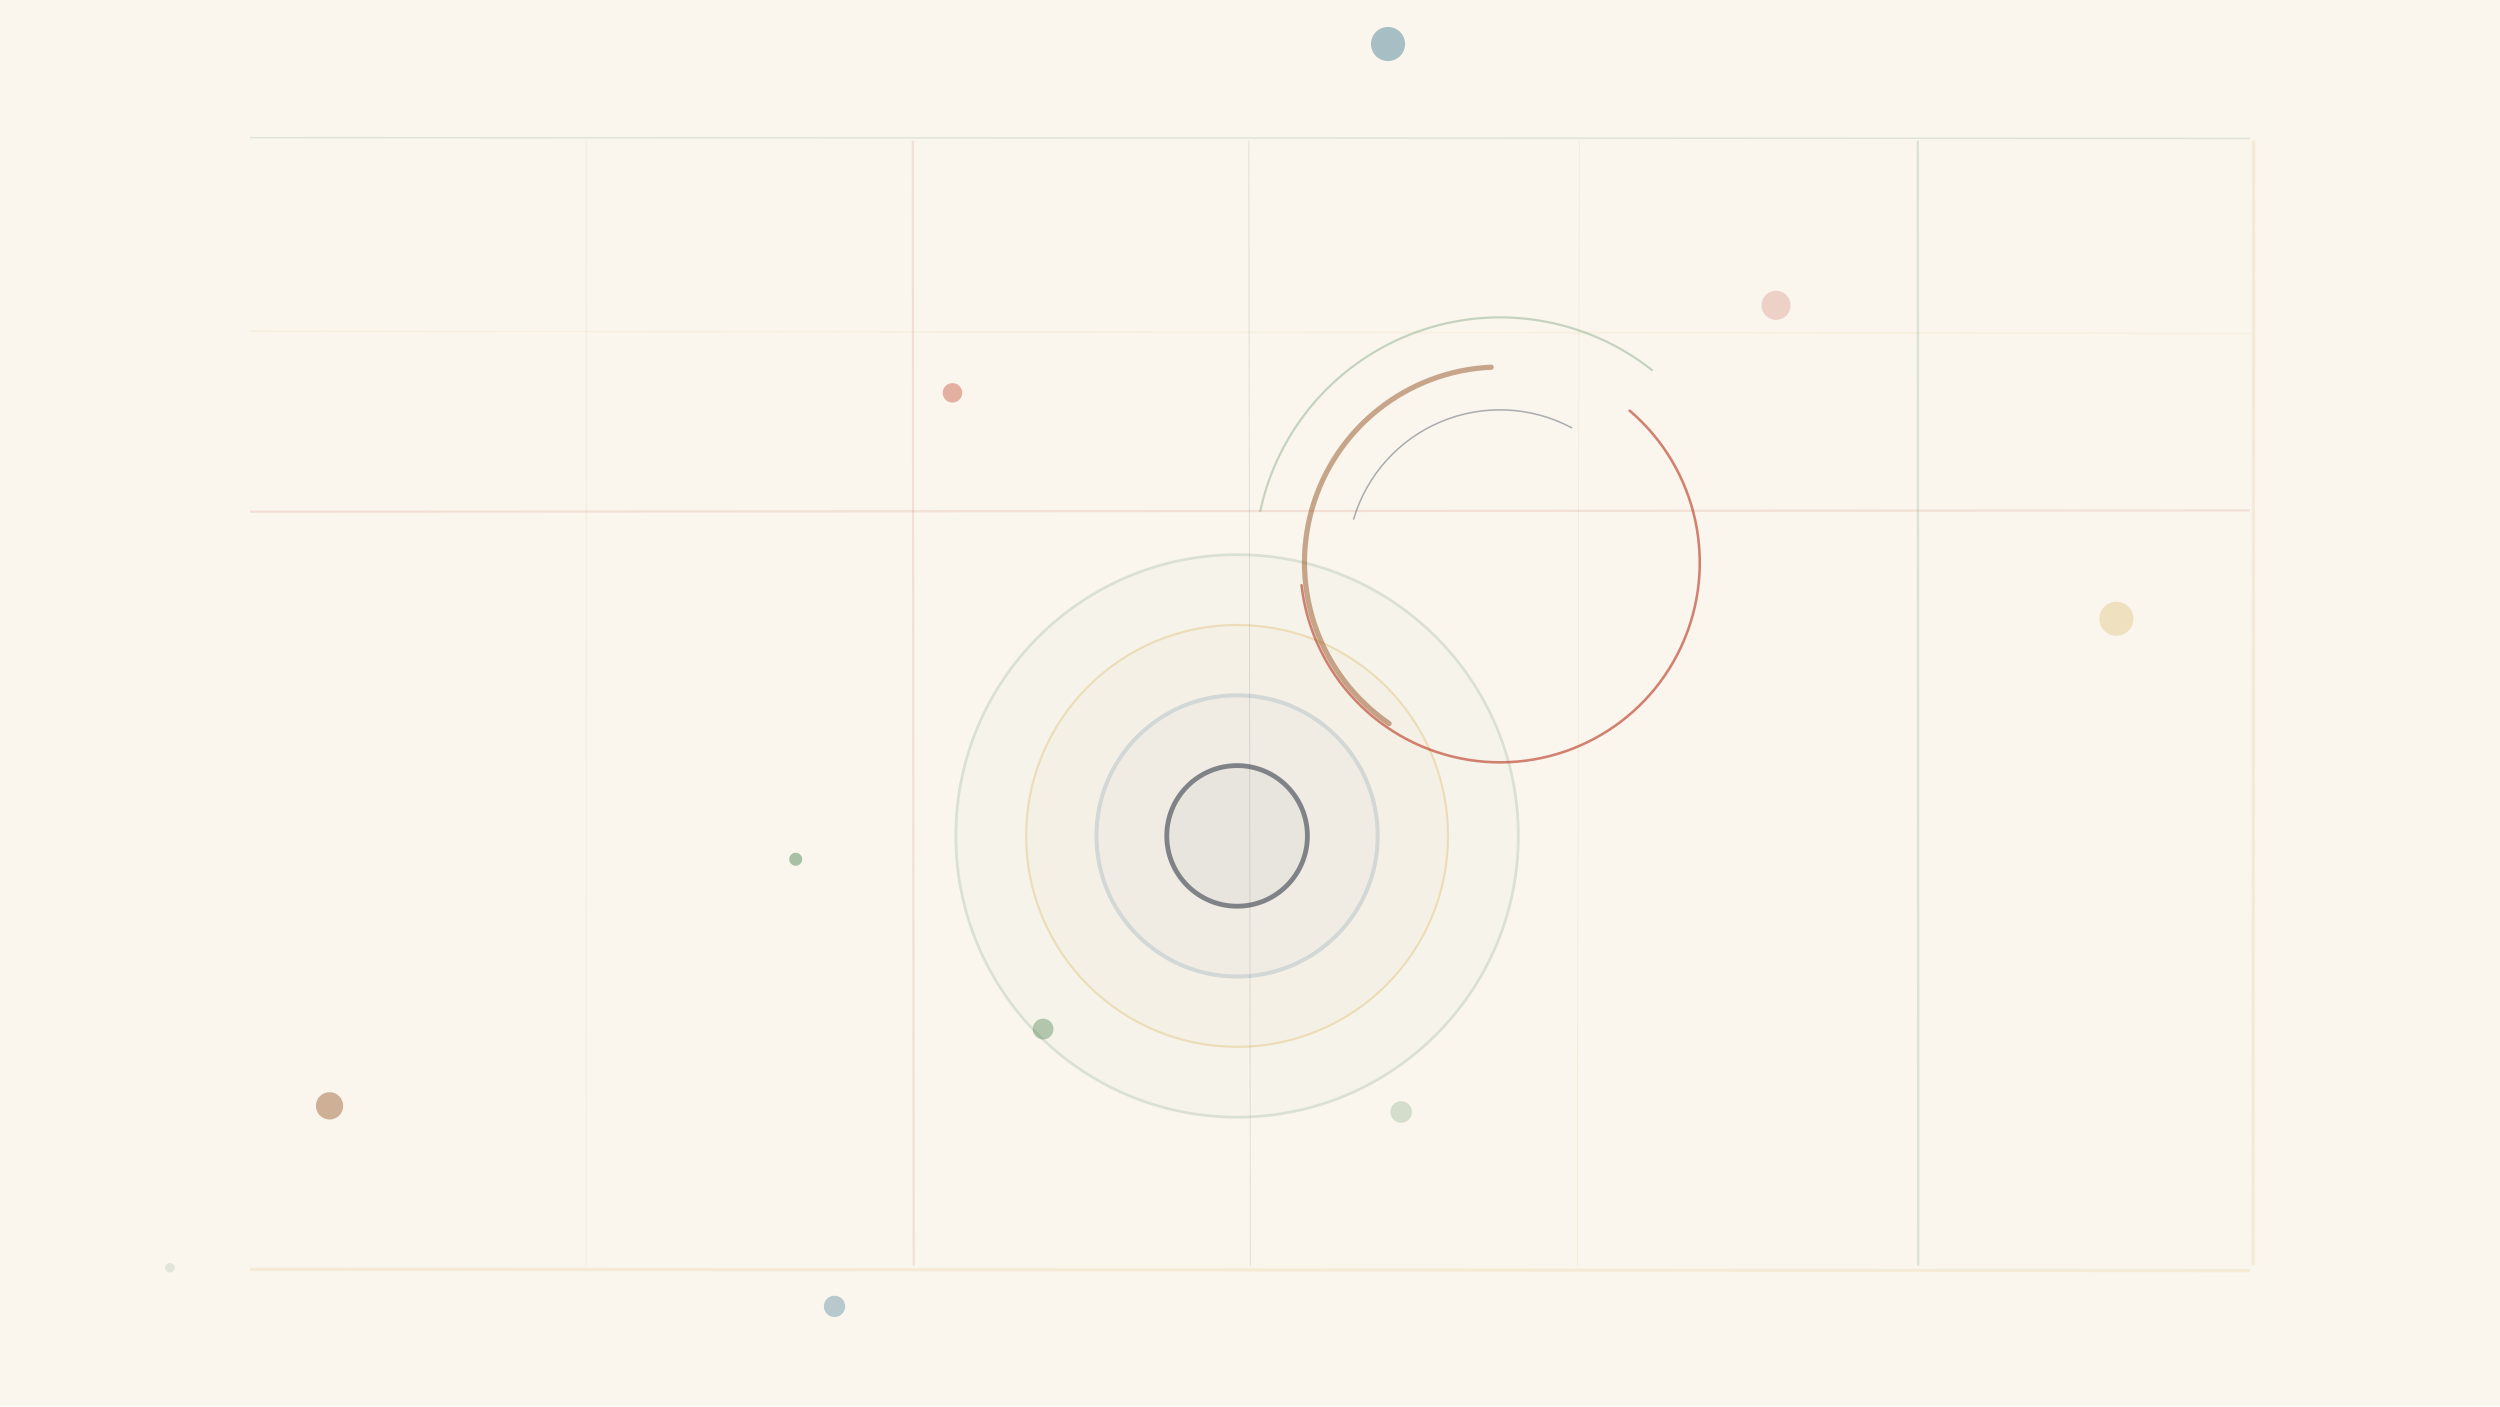
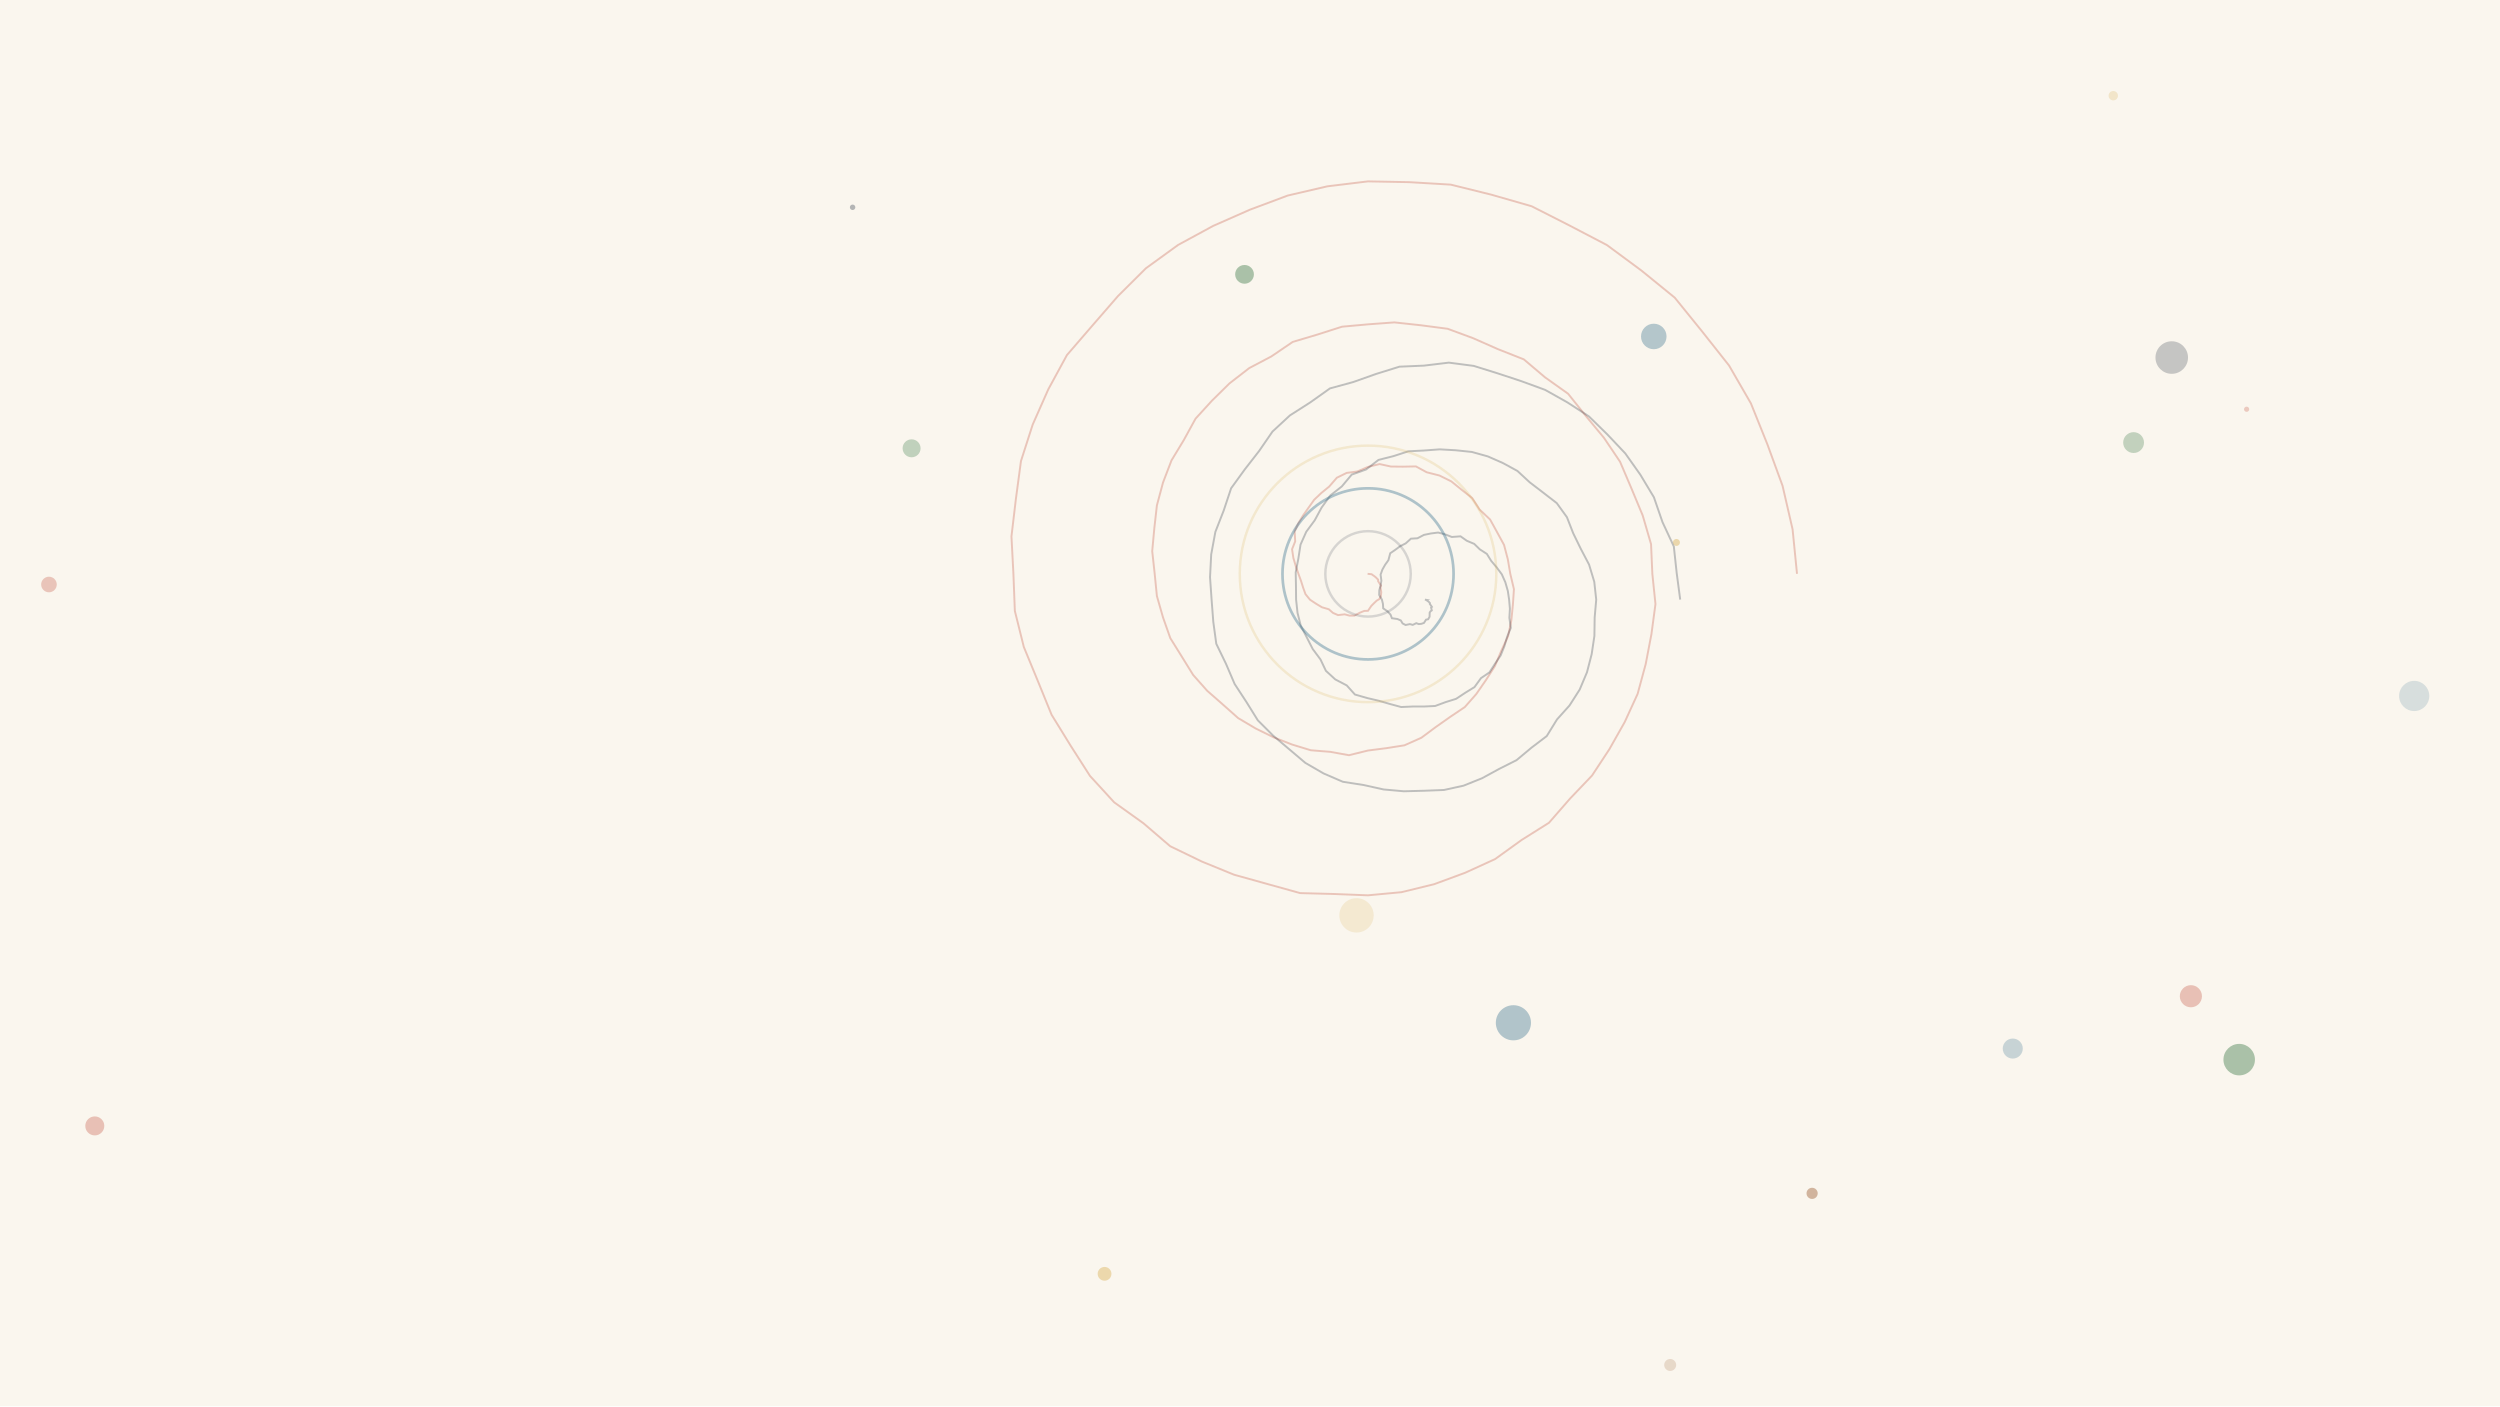
<svg xmlns="http://www.w3.org/2000/svg" viewBox="0 0 1920 1080" width="1920" height="1080">
  <rect width="1920" height="1080" fill="#FAF6EE" />
-   <circle cx="950.085" cy="641.98" r="216.0" fill="#2B7038" fill-opacity="0.13" stroke="#2B7038" stroke-width="2.1" opacity="0.16" />
-   <circle cx="950.085" cy="641.98" r="162.0" fill="#D4A843" fill-opacity="0.09" stroke="#D4A843" stroke-width="1.7" opacity="0.30" />
-   <circle cx="950.085" cy="641.98" r="108.0" fill="#1B5E80" fill-opacity="0.13" stroke="#1B5E80" stroke-width="3.1" opacity="0.17" />
-   <circle cx="950.085" cy="641.98" r="54.0" fill="#0A1628" fill-opacity="0.07" stroke="#0A1628" stroke-width="3.7" opacity="0.49" />
-   <line x1="192" y1="105.7" x2="1728" y2="106.3" stroke="#2B7038" stroke-width="1.2" opacity="0.13" />
-   <line x1="192" y1="254.3" x2="1728" y2="256.1" stroke="#D4A843" stroke-width="1.5" opacity="0.08" />
-   <line x1="450.3" y1="108" x2="450.1" y2="972" stroke="#D4A843" stroke-width="1.5" opacity="0.08" />
-   <line x1="192" y1="393.0" x2="1728" y2="392.0" stroke="#B7311A" stroke-width="1.7" opacity="0.12" />
-   <line x1="701.0" y1="108" x2="701.7" y2="972" stroke="#B7311A" stroke-width="1.7" opacity="0.12" />
-   <line x1="959.1" y1="108" x2="960.3" y2="972" stroke="#0A1628" stroke-width="0.7" opacity="0.12" />
-   <line x1="1212.9" y1="108" x2="1211.4" y2="972" stroke="#D4A843" stroke-width="0.5" opacity="0.20" />
-   <line x1="1472.9" y1="108" x2="1473.2" y2="972" stroke="#2B7038" stroke-width="1.8" opacity="0.15" />
-   <line x1="192" y1="974.8" x2="1728" y2="975.8" stroke="#D4A843" stroke-width="2.5" opacity="0.15" />
-   <line x1="1730.8" y1="108" x2="1730.3" y2="972" stroke="#D4A843" stroke-width="2.5" opacity="0.15" />
-   <path d="M 967.9 392.4 A 188.4 188.4 0 0 1 1268.7 284.2" fill="none" stroke="#2B7038" stroke-width="1.7" opacity="0.26" stroke-linecap="round" />
-   <path d="M 1251.6 315.4 A 153.4 153.4 0 1 1 999.6 449.5" fill="none" stroke="#B7311A" stroke-width="2.0" opacity="0.59" stroke-linecap="round" />
-   <path d="M 1039.6 398.6 A 117.2 117.2 0 0 1 1207.0 328.5" fill="none" stroke="#0A1628" stroke-width="1.2" opacity="0.33" stroke-linecap="round" />
-   <path d="M 1066.8 555.7 A 150.2 150.2 0 0 1 1145.2 282.0" fill="none" stroke="#8B4513" stroke-width="4.0" opacity="0.46" stroke-linecap="round" />
-   <circle cx="801.1" cy="790.3" r="8.0" fill="#2B7038" opacity="0.34" />
-   <circle cx="1625.4" cy="475.2" r="13.1" fill="#D4A843" opacity="0.28" />
-   <circle cx="1066.0" cy="33.8" r="13.1" fill="#1B5E80" opacity="0.37" />
-   <circle cx="1076.1" cy="854.0" r="8.3" fill="#2B7038" opacity="0.19" />
-   <circle cx="130.5" cy="973.6" r="3.7" fill="#2B7038" opacity="0.12" />
-   <circle cx="611.1" cy="659.9" r="5.0" fill="#2B7038" opacity="0.40" />
-   <circle cx="640.9" cy="1003.3" r="8.2" fill="#1B5E80" opacity="0.30" />
-   <circle cx="731.5" cy="301.7" r="7.5" fill="#B7311A" opacity="0.36" />
-   <circle cx="253.1" cy="849.3" r="10.5" fill="#8B4513" opacity="0.40" />
-   <circle cx="1364.0" cy="234.5" r="11.2" fill="#B7311A" opacity="0.19" />
+   <polyline points="1050.3,440.7 1053.4,441.0 1054.0,441.5 1055.1,442.2 1056.5,443.3 1058.4,445.2 1058.4,446.4 1060.6,449.7 1060.2,451.3 1060.8,454.7 1060.5,457.8 1059.3,460.1 1057.3,461.3 1055.4,463.1 1053.2,465.3 1050.6,469.1 1047.7,469.2 1044.3,470.6 1040.2,472.8 1036.4,472.8 1032.7,471.8 1027.6,472.4 1023.7,470.7 1020.5,467.9 1015.3,466.4 1010.8,463.7 1006.1,460.6 1002.6,456.3 1000.8,451.3 999.2,446.2 997.2,440.7 995.2,434.9 993.3,428.5 992.3,421.8 994.7,415.8 994.3,408.2 997.1,401.9 1000.8,395.8 1004.9,390.0 1009.3,383.8 1014.8,378.6 1020.8,373.7 1026.7,366.9 1034.2,363.2 1042.4,362.1 1050.6,358.6 1059.5,356.4 1068.2,358.3 1077.4,358.4 1087.4,358.2 1095.7,362.7 1105.5,365.2 1114.6,369.7 1122.5,376.1 1130.7,382.6 1136.3,391.3 1144.4,399.0 1149.7,408.6 1155.1,418.5 1158.0,429.5 1159.9,440.7 1162.7,452.5 1161.9,464.4 1160.7,476.5 1158.2,488.6 1153.0,499.8 1148.1,511.5 1141.2,522.3 1133.8,533.0 1125.0,543.0 1114.0,550.4 1102.9,558.2 1091.6,566.6 1078.6,572.4 1064.7,574.6 1050.6,576.4 1036.0,580.0 1021.6,577.4 1006.7,576.2 992.3,571.8 978.2,566.3 964.4,559.5 950.9,551.5 939.2,541.1 927.1,530.5 916.3,518.3 907.7,504.4 898.8,490.1 893.2,474.2 888.5,457.8 886.8,440.7 884.9,423.3 886.5,405.9 888.5,388.1 893.2,370.6 899.7,353.6 909.2,337.9 918.2,321.5 930.8,307.7 944.3,294.4 959.4,282.7 976.3,273.8 992.8,262.6 1011.6,257.0 1030.7,250.9 1050.6,249.1 1070.9,247.6 1091.2,249.8 1111.8,252.5 1131.3,259.7 1150.3,268.1 1170.3,276.0 1186.6,289.8 1204.3,302.4 1217.8,319.3 1231.8,336.2 1244.2,354.6 1252.9,375.0 1261.6,395.9 1268.0,417.9 1269.0,440.7 1271.4,463.9 1268.3,487.0 1263.9,510.0 1257.7,532.9 1247.8,554.5 1236.0,575.4 1222.7,595.6 1205.9,613.2 1189.6,631.9 1168.6,645.1 1148.2,659.8 1125.2,670.3 1101.3,679.1 1076.3,685.2 1050.6,687.6 1024.8,686.6 998.5,685.9 973.3,678.9 947.8,671.8 923.1,661.7 898.7,649.9 878.2,632.3 855.7,616.2 837.1,595.9 822.2,572.6 807.6,548.9 797.1,523.1 786.3,496.9 779.4,469.2 778.3,440.7 776.8,412.0 780.2,383.2 784.1,354.1 793.1,326.1 805.1,299.0 819.4,272.7 838.9,250.1 858.6,227.4 880.1,206.0 904.8,188.1 931.7,173.5 959.8,161.1 988.9,150.2 1019.4,143.1 1050.6,139.3 1082.3,139.9 1114.2,141.8 1145.3,149.5 1176.3,158.4 1205.2,173.1 1234.1,188.2 1260.5,207.7 1286.2,228.6 1307.1,254.4 1327.9,280.7 1344.7,309.8 1357.3,341.1 1369.0,373.1 1376.7,406.5 1380.1,440.7" fill="none" stroke="#B7311A" stroke-width="1.5" opacity="0.25" />
+   <polyline points="1094.3,460.5 1096.0,460.8 1095.6,461.0 1096.1,461.3 1097.3,462.2 1098.2,463.2 1098.1,463.8 1099.7,466.1 1099.1,466.6 1099.6,468.8 1098.7,469.4 1098.0,470.4 1097.9,473.7 1096.8,475.6 1095.2,475.9 1093.6,478.4 1091.6,479.1 1089.6,479.3 1087.7,478.6 1085.0,479.9 1082.8,479.3 1079.5,480.0 1077.2,478.8 1075.8,476.5 1073.2,475.4 1069.0,474.8 1067.9,472.0 1065.7,469.6 1062.3,467.2 1062.1,463.8 1061.3,460.5 1059.2,456.9 1059.3,453.3 1060.3,449.7 1060.9,446.0 1060.3,441.3 1061.7,437.4 1063.8,433.7 1066.3,430.2 1067.7,424.9 1071.5,422.3 1075.3,419.5 1079.6,417.3 1083.6,413.7 1088.6,413.4 1093.6,410.8 1098.9,409.7 1104.5,409.0 1109.9,410.4 1115.0,412.4 1121.7,411.9 1126.5,415.3 1132.2,417.7 1136.5,421.9 1141.9,425.4 1145.2,430.7 1149.4,435.7 1153.4,441.1 1156.1,447.2 1158.0,453.8 1159.0,460.5 1159.6,467.5 1159.2,474.5 1160.3,482.2 1157.5,489.0 1155.4,496.2 1152.5,503.4 1148.2,509.7 1143.9,516.4 1137.4,520.8 1132.4,527.7 1125.4,532.0 1118.3,536.7 1110.3,539.2 1102.2,542.2 1093.6,542.6 1085.0,542.6 1076.1,543.0 1067.6,540.7 1059.0,538.2 1050.0,536.1 1040.6,533.4 1034.3,526.4 1025.5,521.8 1018.3,515.2 1014.1,506.4 1008.2,498.5 1003.7,489.7 999.0,480.6 996.5,470.7 995.4,460.5 995.3,450.2 995.1,439.6 997.1,429.2 998.8,418.3 1003.2,408.4 1009.7,399.6 1015.0,389.8 1021.6,380.6 1030.5,373.6 1038.1,364.5 1049.1,360.6 1058.7,353.2 1070.2,350.3 1081.6,346.6 1093.6,346.0 1105.7,345.1 1118.0,345.8 1130.4,347.1 1142.6,350.5 1154.2,355.6 1165.4,361.7 1174.8,370.4 1185.0,378.2 1195.6,386.4 1203.4,397.2 1208.2,409.5 1214.0,421.4 1220.4,433.6 1224.4,446.8 1225.9,460.5 1224.7,474.3 1224.5,488.4 1222.4,502.4 1218.8,516.3 1213.2,529.6 1205.4,541.8 1195.8,552.5 1187.9,565.3 1176.2,574.2 1164.7,583.8 1151.4,590.5 1138.2,597.7 1124.0,603.4 1109.0,606.7 1093.6,607.3 1078.1,607.7 1062.6,606.3 1047.3,602.9 1031.3,600.4 1016.5,594.0 1002.5,585.9 990.1,575.4 977.7,564.9 966.0,553.2 957.3,539.2 948.2,525.3 941.6,509.9 934.1,494.4 931.8,477.5 930.5,460.5 929.3,443.3 930.2,425.8 933.4,408.5 939.8,392.1 945.5,375.0 956.0,360.5 966.9,346.5 977.3,331.4 990.7,319.0 1006.2,309.1 1021.4,298.3 1039.3,293.4 1056.8,287.2 1074.8,281.6 1093.6,280.8 1112.7,278.5 1131.8,281.0 1150.1,286.7 1168.3,292.7 1186.6,299.4 1203.7,309.0 1220.3,319.8 1234.5,333.7 1248.2,348.2 1259.8,364.6 1270.2,381.9 1276.8,401.0 1285.5,419.7 1287.7,440.1 1290.4,460.5" fill="none" stroke="#0A1628" stroke-width="1.5" opacity="0.25" />
+   <circle cx="1050.649" cy="440.741" r="98.5" fill="none" fill-opacity="0.00" stroke="#D4A843" stroke-width="1.9" opacity="0.19" />
+   <circle cx="1050.649" cy="440.741" r="65.7" fill="none" fill-opacity="0.00" stroke="#1B5E80" stroke-width="2.1" opacity="0.34" />
+   <circle cx="1050.649" cy="440.741" r="32.8" fill="none" fill-opacity="0.00" stroke="#0A1628" stroke-width="1.9" opacity="0.15" />
+   <circle cx="1162.3" cy="785.5" r="13.5" fill="#1B5E80" opacity="0.33" />
+   <circle cx="1287.5" cy="416.6" r="2.7" fill="#D4A843" opacity="0.39" />
+   <circle cx="700.1" cy="344.3" r="6.9" fill="#2B7038" opacity="0.28" />
+   <circle cx="1667.9" cy="274.6" r="12.5" fill="#0A1628" opacity="0.22" />
+   <circle cx="955.8" cy="210.7" r="7.2" fill="#2B7038" opacity="0.39" />
+   <circle cx="1623.0" cy="73.5" r="3.6" fill="#D4A843" opacity="0.22" />
+   <circle cx="1638.6" cy="339.9" r="8.0" fill="#2B7038" opacity="0.27" />
+   <circle cx="1719.7" cy="813.8" r="12.1" fill="#2B7038" opacity="0.39" />
+   <circle cx="1682.6" cy="765.1" r="8.5" fill="#B7311A" opacity="0.27" />
+   <circle cx="1854.1" cy="534.5" r="11.6" fill="#1B5E80" opacity="0.16" />
+   <circle cx="1391.7" cy="916.5" r="4.3" fill="#8B4513" opacity="0.37" />
+   <circle cx="1270.1" cy="258.4" r="9.8" fill="#1B5E80" opacity="0.32" />
+   <circle cx="1545.8" cy="805.3" r="7.7" fill="#1B5E80" opacity="0.23" />
+   <circle cx="848.3" cy="978.3" r="5.3" fill="#D4A843" opacity="0.38" />
+   <circle cx="72.8" cy="864.7" r="7.3" fill="#B7311A" opacity="0.27" />
+   <circle cx="1041.8" cy="703.0" r="13.2" fill="#D4A843" opacity="0.17" />
+   <circle cx="654.8" cy="159.2" r="2.1" fill="#0A1628" opacity="0.29" />
+   <circle cx="1725.4" cy="314.3" r="2.0" fill="#B7311A" opacity="0.23" />
+   <circle cx="37.6" cy="448.9" r="6.0" fill="#B7311A" opacity="0.25" />
+   <circle cx="1282.7" cy="1048.3" r="4.6" fill="#8B4513" opacity="0.17" />
</svg>
